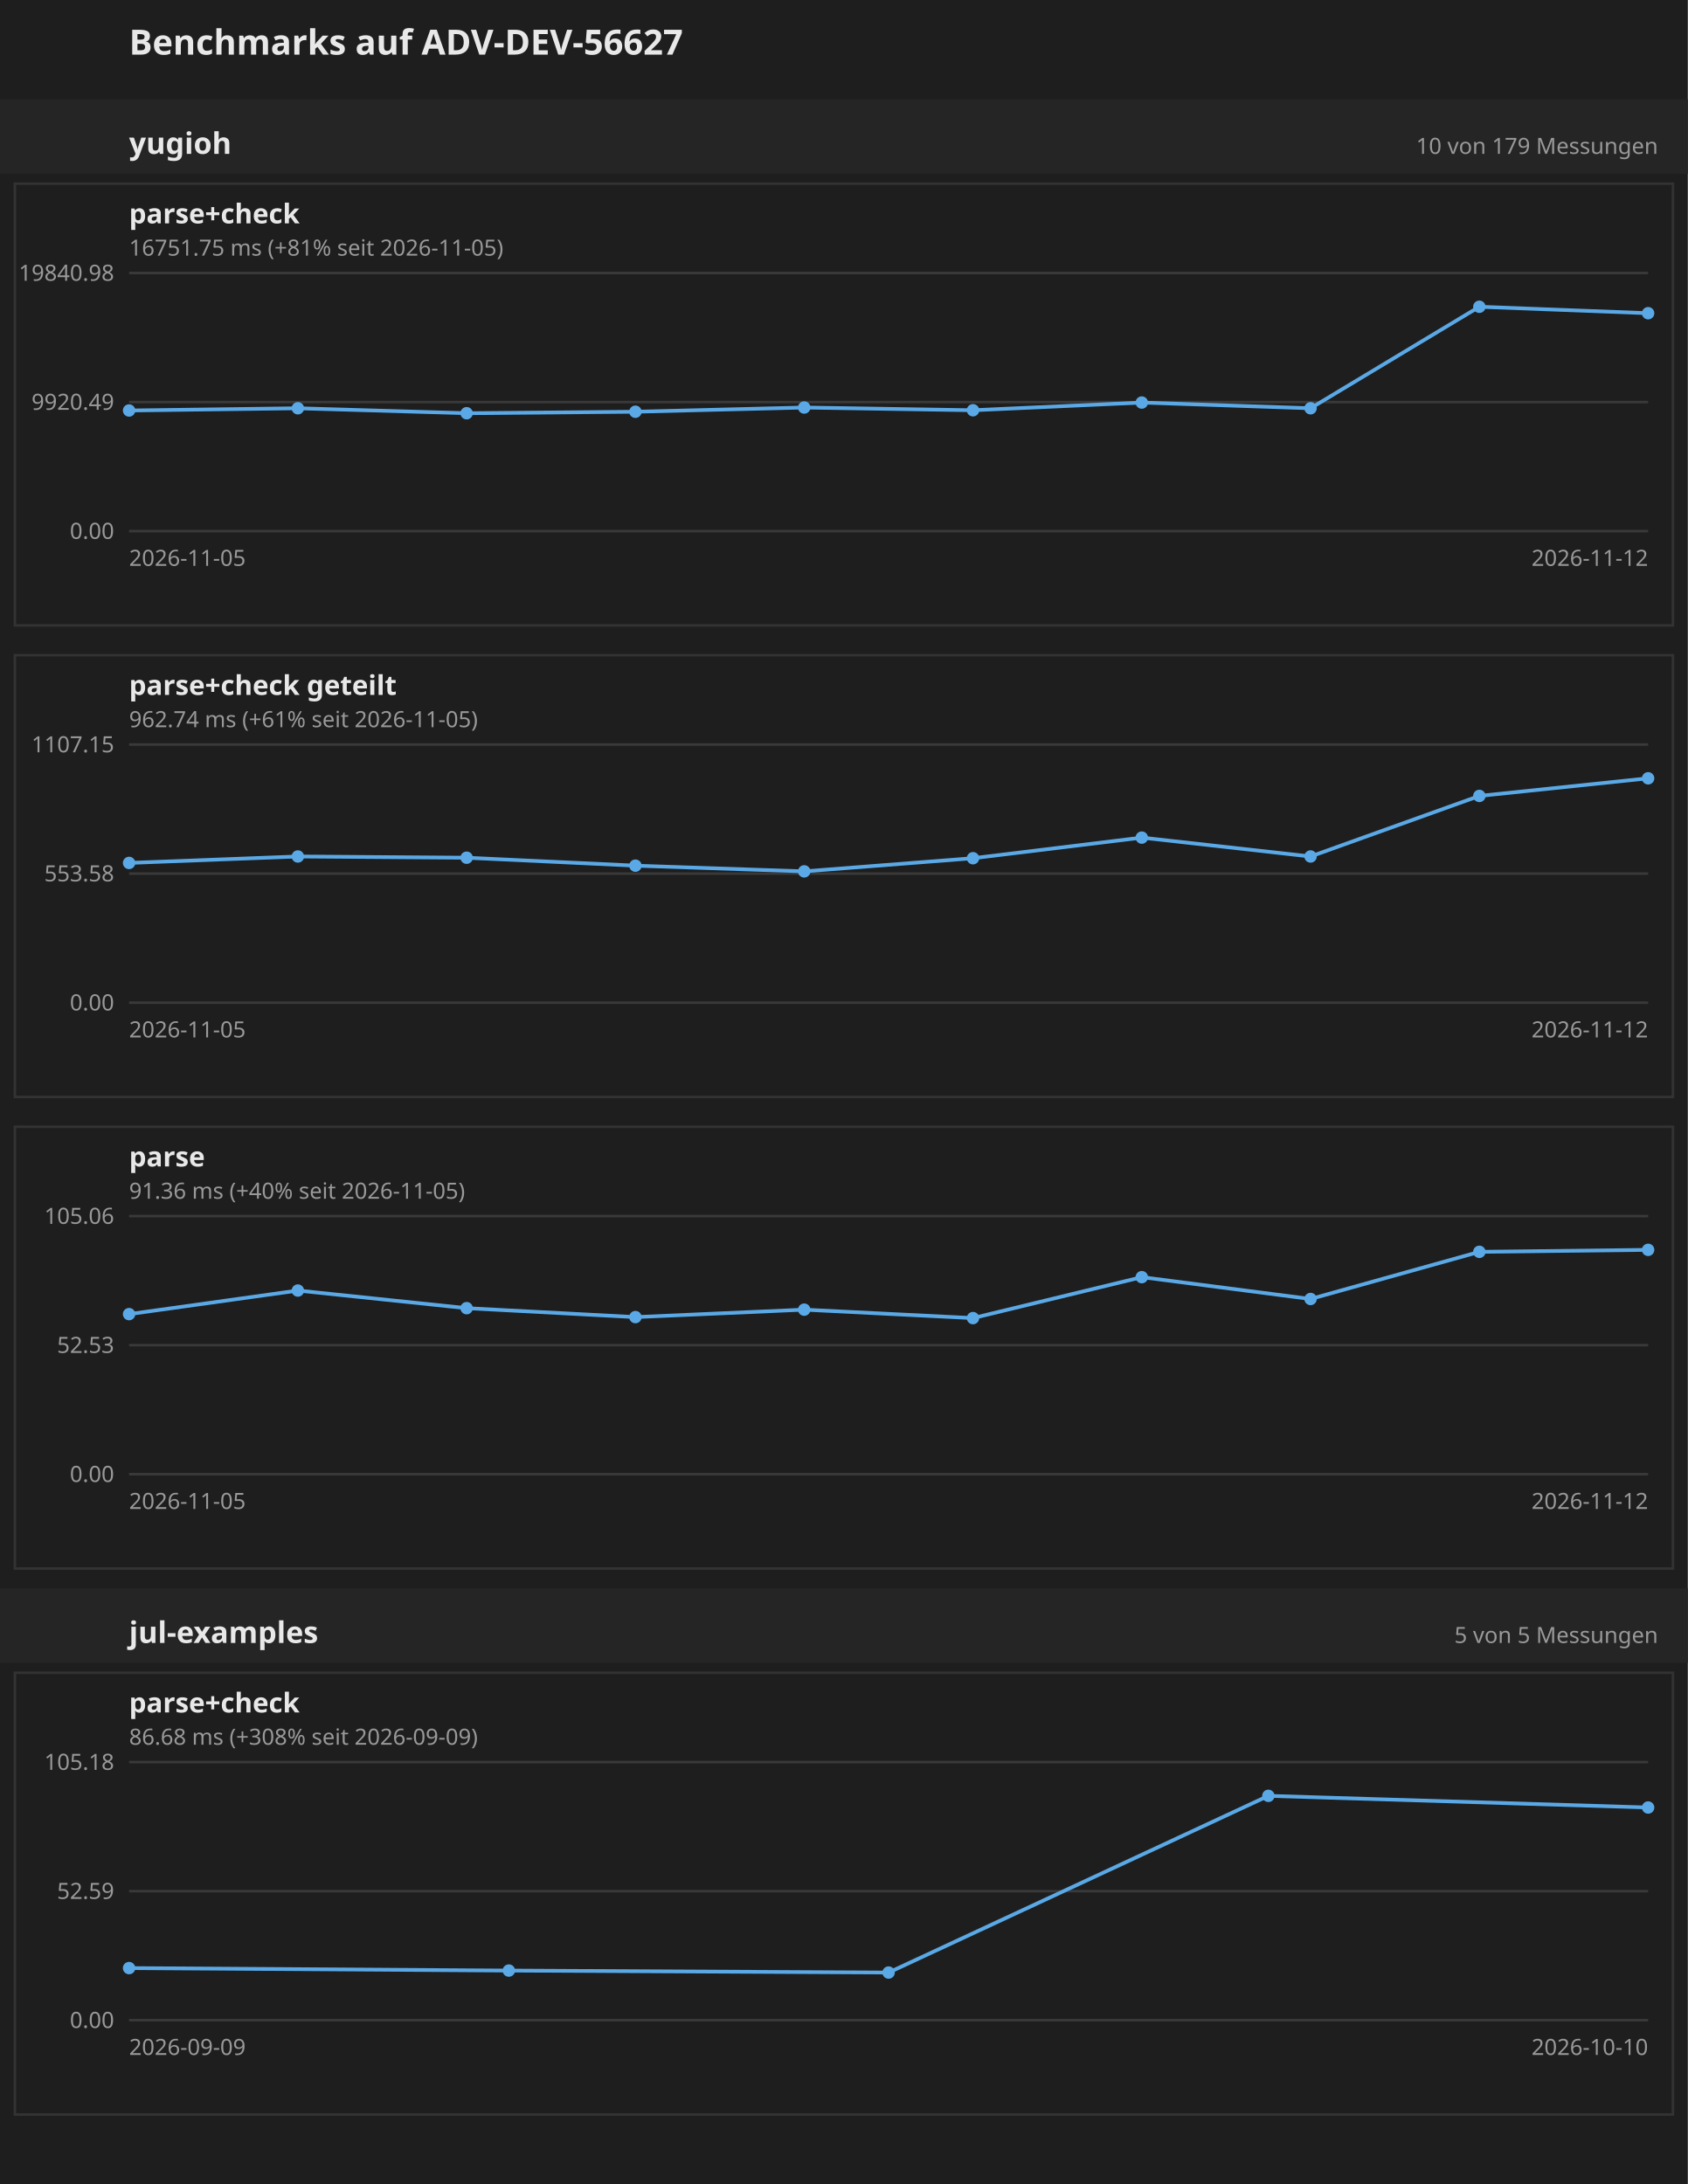
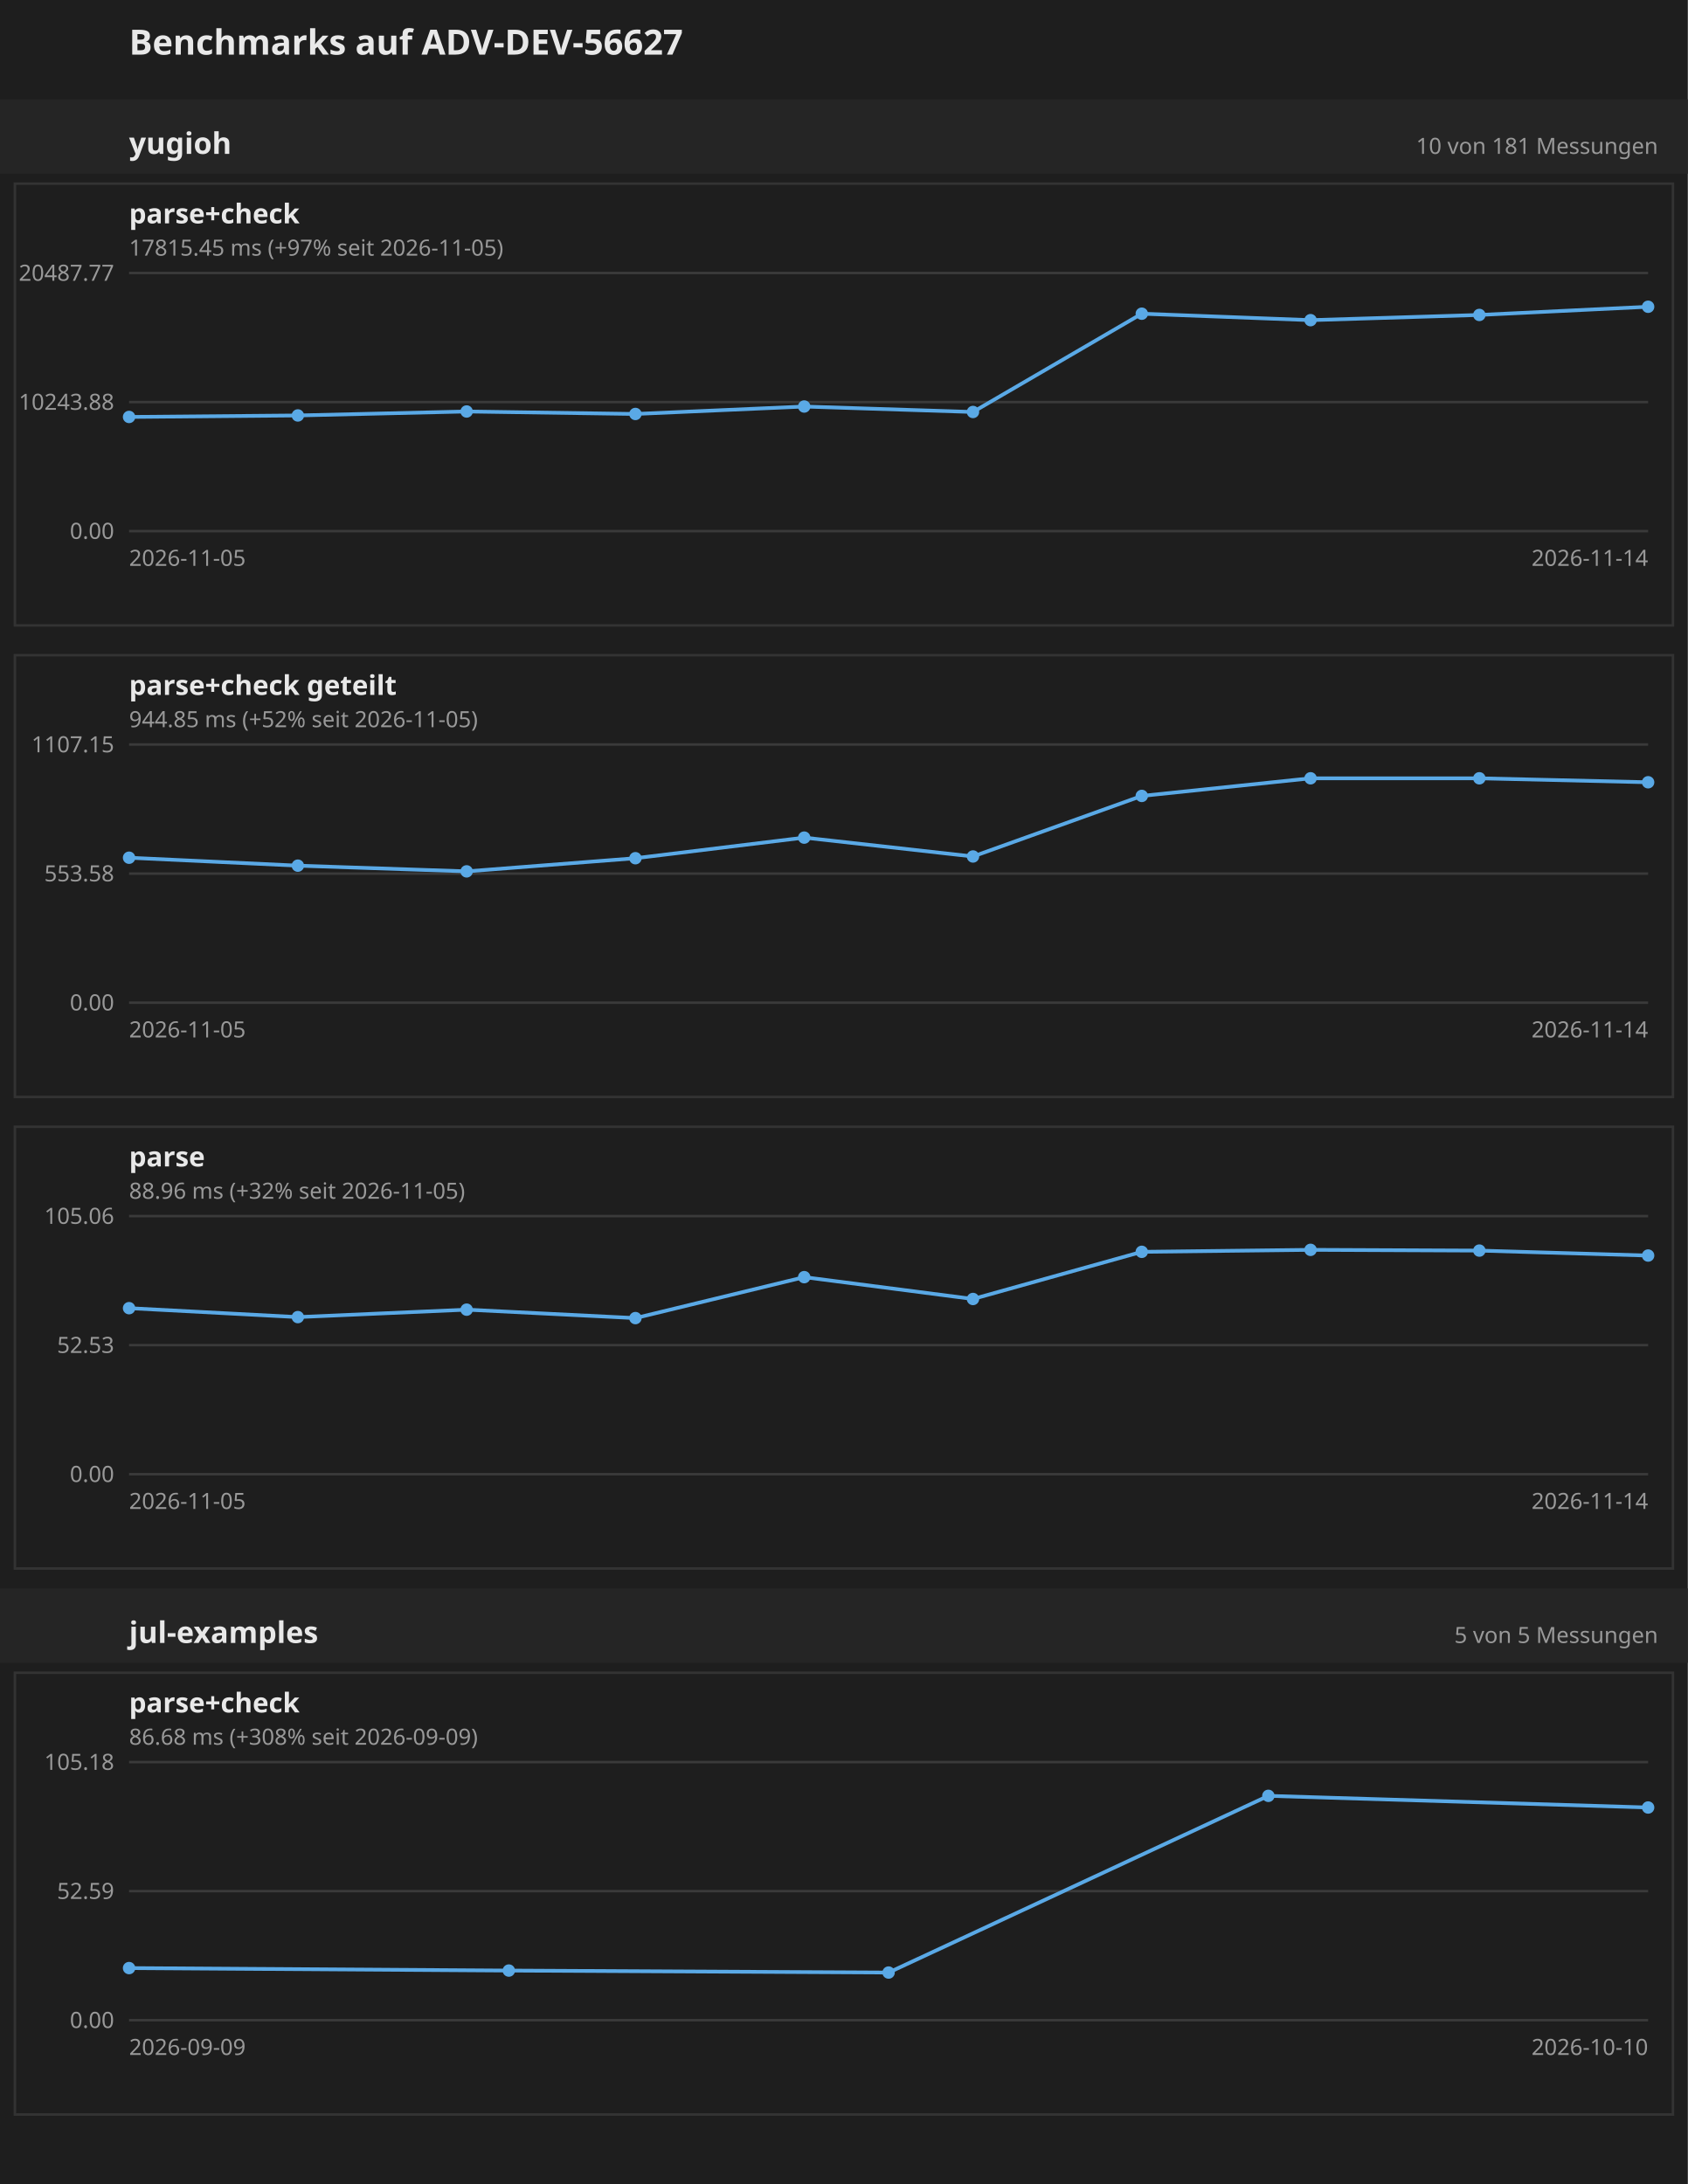
<svg xmlns="http://www.w3.org/2000/svg" width="680" height="880" font-family="sans-serif">
  <rect width="680" height="880" fill="#1e1e1e" />
  <text x="52" y="22" font-size="14" font-weight="bold" fill="#e8e8e8">Benchmarks auf ADV-DEV-56627</text>
  <g transform="translate(0 40)">
    <rect x="0" y="0" width="680" height="30" fill="#252525" />
    <text x="52" y="22" font-size="12" font-weight="bold" fill="#e8e8e8">yugioh</text>
-     <text x="668" y="22" text-anchor="end" font-size="9" fill="#999">10 von 179 Messungen</text>
+     <text x="668" y="22" text-anchor="end" font-size="9" fill="#999">10 von 181 Messungen</text>
    <g transform="translate(0 30)">
      <g transform="translate(0 0)">
        <rect x="6" y="4" width="668" height="178" fill="none" stroke="#333" />
        <text x="52" y="20" font-size="11" font-weight="bold" fill="#e8e8e8">parse+check</text>
-         <text x="52" y="33" font-size="9" fill="#999">16751.75 ms (+81% seit 2026-11-05)</text>
+         <text x="52" y="33" font-size="9" fill="#999">17815.45 ms (+97% seit 2026-11-05)</text>
        <line x1="52" y1="144.0" x2="664" y2="144.0" stroke="#3a3a3a" />
        <text x="46" y="144.0" text-anchor="end" dominant-baseline="middle" font-size="9" fill="#999">0.00</text>
        <line x1="52" y1="92.0" x2="664" y2="92.0" stroke="#3a3a3a" />
-         <text x="46" y="92.0" text-anchor="end" dominant-baseline="middle" font-size="9" fill="#999">9920.49</text>
+         <text x="46" y="92.0" text-anchor="end" dominant-baseline="middle" font-size="9" fill="#999">10243.88</text>
        <line x1="52" y1="40.0" x2="664" y2="40.0" stroke="#3a3a3a" />
-         <text x="46" y="40.0" text-anchor="end" dominant-baseline="middle" font-size="9" fill="#999">19840.98</text>
+         <text x="46" y="40.0" text-anchor="end" dominant-baseline="middle" font-size="9" fill="#999">20487.77</text>
        <text x="52" y="158" font-size="9" fill="#999">2026-11-05</text>
-         <text x="664" y="158" text-anchor="end" font-size="9" fill="#999">2026-11-12</text>
-         <polyline fill="none" stroke="#5aa9e6" stroke-width="1.5" points="52.0,95.4 120.0,94.5 188.0,96.5 256.0,95.9 324.0,94.2 392.0,95.3 460.0,92.2 528.0,94.5 596.0,53.6 664.0,56.2" />
-         <circle cx="52.0" cy="95.4" r="2.5" fill="#5aa9e6" />
-         <circle cx="120.0" cy="94.5" r="2.5" fill="#5aa9e6" />
-         <circle cx="188.0" cy="96.5" r="2.5" fill="#5aa9e6" />
-         <circle cx="256.0" cy="95.9" r="2.5" fill="#5aa9e6" />
-         <circle cx="324.0" cy="94.2" r="2.5" fill="#5aa9e6" />
-         <circle cx="392.0" cy="95.3" r="2.5" fill="#5aa9e6" />
-         <circle cx="460.0" cy="92.2" r="2.5" fill="#5aa9e6" />
-         <circle cx="528.0" cy="94.5" r="2.5" fill="#5aa9e6" />
-         <circle cx="596.0" cy="53.6" r="2.5" fill="#5aa9e6" />
-         <circle cx="664.0" cy="56.2" r="2.5" fill="#5aa9e6" />
+         <text x="664" y="158" text-anchor="end" font-size="9" fill="#999">2026-11-14</text>
+         <polyline fill="none" stroke="#5aa9e6" stroke-width="1.5" points="52.0,98.0 120.0,97.4 188.0,95.8 256.0,96.8 324.0,93.8 392.0,96.0 460.0,56.4 528.0,59.0 596.0,56.9 664.0,53.6" />
+         <circle cx="52.0" cy="98.0" r="2.5" fill="#5aa9e6" />
+         <circle cx="120.0" cy="97.4" r="2.5" fill="#5aa9e6" />
+         <circle cx="188.0" cy="95.8" r="2.5" fill="#5aa9e6" />
+         <circle cx="256.0" cy="96.8" r="2.5" fill="#5aa9e6" />
+         <circle cx="324.0" cy="93.8" r="2.5" fill="#5aa9e6" />
+         <circle cx="392.0" cy="96.0" r="2.5" fill="#5aa9e6" />
+         <circle cx="460.0" cy="56.4" r="2.5" fill="#5aa9e6" />
+         <circle cx="528.0" cy="59.0" r="2.5" fill="#5aa9e6" />
+         <circle cx="596.0" cy="56.9" r="2.5" fill="#5aa9e6" />
+         <circle cx="664.0" cy="53.6" r="2.5" fill="#5aa9e6" />
      </g>
      <g transform="translate(0 190)">
        <rect x="6" y="4" width="668" height="178" fill="none" stroke="#333" />
        <text x="52" y="20" font-size="11" font-weight="bold" fill="#e8e8e8">parse+check geteilt</text>
-         <text x="52" y="33" font-size="9" fill="#999">962.74 ms (+61% seit 2026-11-05)</text>
+         <text x="52" y="33" font-size="9" fill="#999">944.85 ms (+52% seit 2026-11-05)</text>
        <line x1="52" y1="144.0" x2="664" y2="144.0" stroke="#3a3a3a" />
        <text x="46" y="144.0" text-anchor="end" dominant-baseline="middle" font-size="9" fill="#999">0.00</text>
        <line x1="52" y1="92.0" x2="664" y2="92.0" stroke="#3a3a3a" />
        <text x="46" y="92.0" text-anchor="end" dominant-baseline="middle" font-size="9" fill="#999">553.58</text>
        <line x1="52" y1="40.0" x2="664" y2="40.0" stroke="#3a3a3a" />
        <text x="46" y="40.0" text-anchor="end" dominant-baseline="middle" font-size="9" fill="#999">1107.15</text>
        <text x="52" y="158" font-size="9" fill="#999">2026-11-05</text>
-         <text x="664" y="158" text-anchor="end" font-size="9" fill="#999">2026-11-12</text>
-         <polyline fill="none" stroke="#5aa9e6" stroke-width="1.5" points="52.0,87.7 120.0,85.1 188.0,85.6 256.0,88.8 324.0,91.1 392.0,85.8 460.0,77.5 528.0,85.1 596.0,60.7 664.0,53.6" />
-         <circle cx="52.0" cy="87.7" r="2.5" fill="#5aa9e6" />
-         <circle cx="120.0" cy="85.1" r="2.5" fill="#5aa9e6" />
-         <circle cx="188.0" cy="85.6" r="2.5" fill="#5aa9e6" />
-         <circle cx="256.0" cy="88.8" r="2.5" fill="#5aa9e6" />
-         <circle cx="324.0" cy="91.1" r="2.5" fill="#5aa9e6" />
-         <circle cx="392.0" cy="85.8" r="2.5" fill="#5aa9e6" />
-         <circle cx="460.0" cy="77.5" r="2.5" fill="#5aa9e6" />
-         <circle cx="528.0" cy="85.1" r="2.5" fill="#5aa9e6" />
-         <circle cx="596.0" cy="60.7" r="2.5" fill="#5aa9e6" />
-         <circle cx="664.0" cy="53.6" r="2.5" fill="#5aa9e6" />
+         <text x="664" y="158" text-anchor="end" font-size="9" fill="#999">2026-11-14</text>
+         <polyline fill="none" stroke="#5aa9e6" stroke-width="1.5" points="52.0,85.6 120.0,88.8 188.0,91.1 256.0,85.8 324.0,77.5 392.0,85.1 460.0,60.7 528.0,53.6 596.0,53.6 664.0,55.2" />
+         <circle cx="52.0" cy="85.6" r="2.5" fill="#5aa9e6" />
+         <circle cx="120.0" cy="88.8" r="2.5" fill="#5aa9e6" />
+         <circle cx="188.0" cy="91.1" r="2.5" fill="#5aa9e6" />
+         <circle cx="256.0" cy="85.8" r="2.5" fill="#5aa9e6" />
+         <circle cx="324.0" cy="77.5" r="2.5" fill="#5aa9e6" />
+         <circle cx="392.0" cy="85.1" r="2.5" fill="#5aa9e6" />
+         <circle cx="460.0" cy="60.7" r="2.5" fill="#5aa9e6" />
+         <circle cx="528.0" cy="53.6" r="2.5" fill="#5aa9e6" />
+         <circle cx="596.0" cy="53.6" r="2.5" fill="#5aa9e6" />
+         <circle cx="664.0" cy="55.2" r="2.5" fill="#5aa9e6" />
      </g>
      <g transform="translate(0 380)">
        <rect x="6" y="4" width="668" height="178" fill="none" stroke="#333" />
        <text x="52" y="20" font-size="11" font-weight="bold" fill="#e8e8e8">parse</text>
-         <text x="52" y="33" font-size="9" fill="#999">91.36 ms (+40% seit 2026-11-05)</text>
+         <text x="52" y="33" font-size="9" fill="#999">88.96 ms (+32% seit 2026-11-05)</text>
        <line x1="52" y1="144.0" x2="664" y2="144.0" stroke="#3a3a3a" />
        <text x="46" y="144.0" text-anchor="end" dominant-baseline="middle" font-size="9" fill="#999">0.00</text>
        <line x1="52" y1="92.0" x2="664" y2="92.0" stroke="#3a3a3a" />
        <text x="46" y="92.0" text-anchor="end" dominant-baseline="middle" font-size="9" fill="#999">52.53</text>
        <line x1="52" y1="40.0" x2="664" y2="40.0" stroke="#3a3a3a" />
        <text x="46" y="40.0" text-anchor="end" dominant-baseline="middle" font-size="9" fill="#999">105.06</text>
        <text x="52" y="158" font-size="9" fill="#999">2026-11-05</text>
-         <text x="664" y="158" text-anchor="end" font-size="9" fill="#999">2026-11-12</text>
-         <polyline fill="none" stroke="#5aa9e6" stroke-width="1.5" points="52.0,79.5 120.0,70.0 188.0,77.1 256.0,80.7 324.0,77.7 392.0,81.1 460.0,64.6 528.0,73.4 596.0,54.4 664.0,53.6" />
-         <circle cx="52.0" cy="79.5" r="2.5" fill="#5aa9e6" />
-         <circle cx="120.0" cy="70.0" r="2.5" fill="#5aa9e6" />
-         <circle cx="188.0" cy="77.1" r="2.5" fill="#5aa9e6" />
-         <circle cx="256.0" cy="80.7" r="2.5" fill="#5aa9e6" />
-         <circle cx="324.0" cy="77.7" r="2.5" fill="#5aa9e6" />
-         <circle cx="392.0" cy="81.1" r="2.5" fill="#5aa9e6" />
-         <circle cx="460.0" cy="64.6" r="2.5" fill="#5aa9e6" />
-         <circle cx="528.0" cy="73.4" r="2.5" fill="#5aa9e6" />
-         <circle cx="596.0" cy="54.4" r="2.5" fill="#5aa9e6" />
-         <circle cx="664.0" cy="53.6" r="2.5" fill="#5aa9e6" />
+         <text x="664" y="158" text-anchor="end" font-size="9" fill="#999">2026-11-14</text>
+         <polyline fill="none" stroke="#5aa9e6" stroke-width="1.5" points="52.0,77.1 120.0,80.7 188.0,77.7 256.0,81.1 324.0,64.6 392.0,73.4 460.0,54.4 528.0,53.6 596.0,53.9 664.0,55.9" />
+         <circle cx="52.0" cy="77.1" r="2.5" fill="#5aa9e6" />
+         <circle cx="120.0" cy="80.7" r="2.5" fill="#5aa9e6" />
+         <circle cx="188.0" cy="77.7" r="2.5" fill="#5aa9e6" />
+         <circle cx="256.0" cy="81.1" r="2.5" fill="#5aa9e6" />
+         <circle cx="324.0" cy="64.6" r="2.5" fill="#5aa9e6" />
+         <circle cx="392.0" cy="73.4" r="2.5" fill="#5aa9e6" />
+         <circle cx="460.0" cy="54.4" r="2.5" fill="#5aa9e6" />
+         <circle cx="528.0" cy="53.6" r="2.5" fill="#5aa9e6" />
+         <circle cx="596.0" cy="53.9" r="2.5" fill="#5aa9e6" />
+         <circle cx="664.0" cy="55.9" r="2.5" fill="#5aa9e6" />
      </g>
    </g>
  </g>
  <g transform="translate(0 640)">
    <rect x="0" y="0" width="680" height="30" fill="#252525" />
    <text x="52" y="22" font-size="12" font-weight="bold" fill="#e8e8e8">jul-examples</text>
    <text x="668" y="22" text-anchor="end" font-size="9" fill="#999">5 von 5 Messungen</text>
    <g transform="translate(0 30)">
      <g transform="translate(0 0)">
        <rect x="6" y="4" width="668" height="178" fill="none" stroke="#333" />
        <text x="52" y="20" font-size="11" font-weight="bold" fill="#e8e8e8">parse+check</text>
        <text x="52" y="33" font-size="9" fill="#999">86.68 ms (+308% seit 2026-09-09)</text>
        <line x1="52" y1="144.0" x2="664" y2="144.0" stroke="#3a3a3a" />
        <text x="46" y="144.0" text-anchor="end" dominant-baseline="middle" font-size="9" fill="#999">0.00</text>
        <line x1="52" y1="92.0" x2="664" y2="92.0" stroke="#3a3a3a" />
        <text x="46" y="92.0" text-anchor="end" dominant-baseline="middle" font-size="9" fill="#999">52.59</text>
        <line x1="52" y1="40.0" x2="664" y2="40.0" stroke="#3a3a3a" />
        <text x="46" y="40.0" text-anchor="end" dominant-baseline="middle" font-size="9" fill="#999">105.18</text>
        <text x="52" y="158" font-size="9" fill="#999">2026-09-09</text>
        <text x="664" y="158" text-anchor="end" font-size="9" fill="#999">2026-10-10</text>
        <polyline fill="none" stroke="#5aa9e6" stroke-width="1.5" points="52.0,123.0 205.0,124.0 358.0,124.8 511.0,53.6 664.0,58.3" />
        <circle cx="52.0" cy="123.0" r="2.5" fill="#5aa9e6" />
        <circle cx="205.0" cy="124.0" r="2.5" fill="#5aa9e6" />
        <circle cx="358.0" cy="124.8" r="2.5" fill="#5aa9e6" />
        <circle cx="511.0" cy="53.6" r="2.5" fill="#5aa9e6" />
        <circle cx="664.0" cy="58.3" r="2.5" fill="#5aa9e6" />
      </g>
    </g>
  </g>
</svg>
